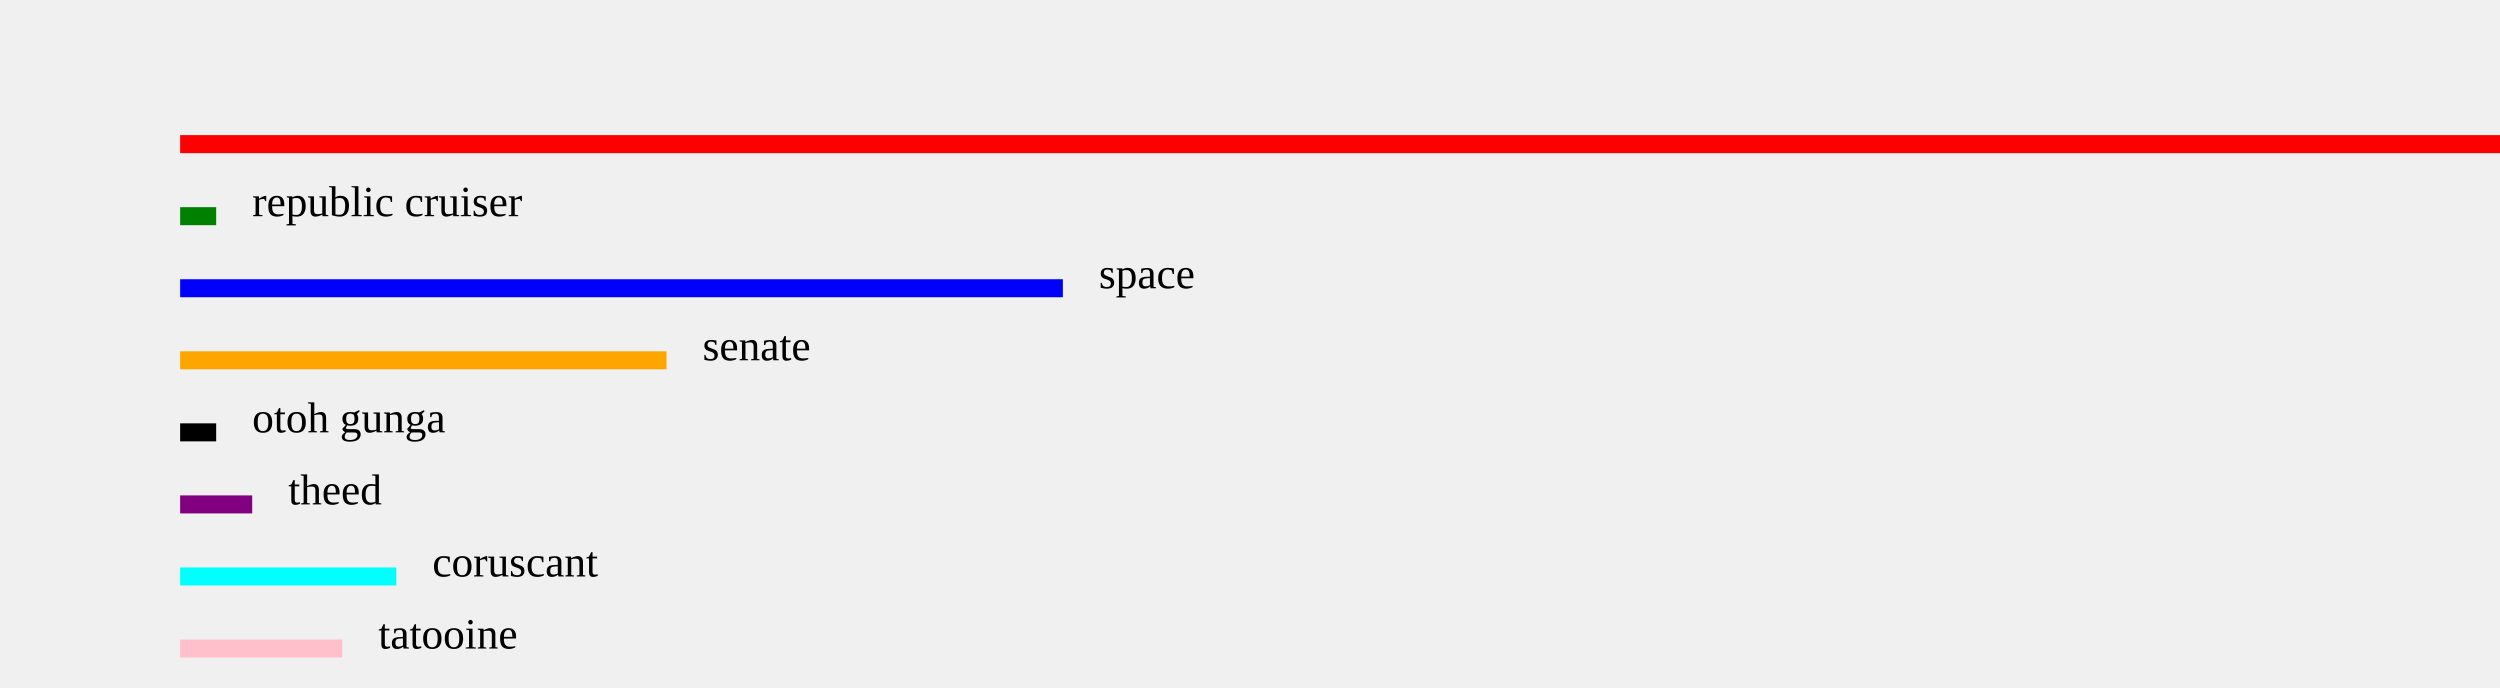
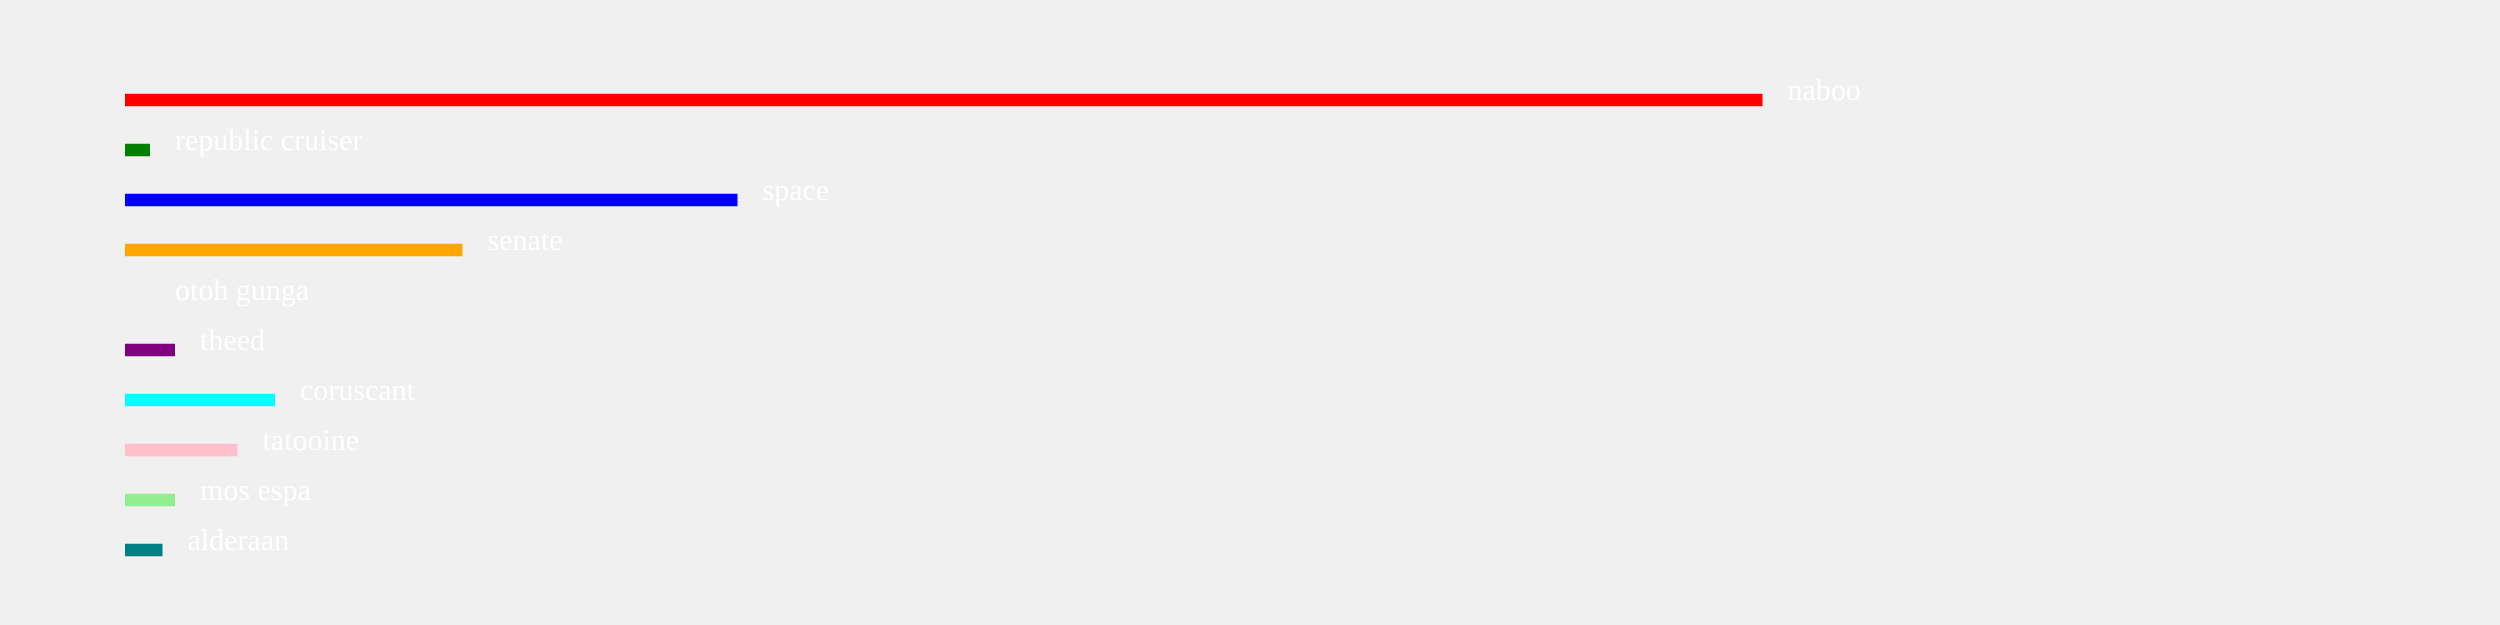
- <svg xmlns="http://www.w3.org/2000/svg" width="100%" height="100%">
+ <svg xmlns="http://www.w3.org/2000/svg" width="1000" height="250">
  <g transform="translate(50, 20)">
    <g id="P-1">
      <line x1="0" y1="20" x2="655" y2="20" stroke="red" stroke-width="5" />
-       <text x="665" y="20">naboo</text>
+       <text fill="white" x="665" y="20">naboo</text>
    </g>
    <g id="P-2">
      <line x1="0" y1="40" x2="10" y2="40" stroke="green" stroke-width="5" />
-       <text x="20" y="40">republic cruiser</text>
+       <text fill="white" x="20" y="40">republic cruiser</text>
    </g>
    <g id="P-3">
      <line x1="0" y1="60" x2="245" y2="60" stroke="blue" stroke-width="5" />
-       <text x="255" y="60">space</text>
+       <text fill="white" x="255" y="60">space</text>
    </g>
    <g id="P-4">
      <line x1="0" y1="80" x2="135" y2="80" stroke="orange" stroke-width="5" />
-       <text x="145" y="80">senate</text>
+       <text fill="white" x="145" y="80">senate</text>
    </g>
    <g id="P-5">
-       <line x1="0" y1="100" x2="10" y2="100" stroke="black" stroke-width="5" />
-       <text x="20" y="100">otoh gunga</text>
+       <line x1="0" y1="100" x2="10" y2="100" stroke="lightpurple" stroke-width="5" />
+       <text fill="white" x="20" y="100">otoh gunga</text>
    </g>
    <g id="P-6">
      <line x1="0" y1="120" x2="20" y2="120" stroke="purple" stroke-width="5" />
-       <text x="30" y="120">theed</text>
+       <text fill="white" x="30" y="120">theed</text>
    </g>
    <g id="P-7">
      <line x1="0" y1="140" x2="60" y2="140" stroke="aqua" stroke-width="5" />
-       <text x="70" y="140">coruscant</text>
+       <text fill="white" x="70" y="140">coruscant</text>
    </g>
    <g id="P-8">
      <line x1="0" y1="160" x2="45" y2="160" stroke="pink" stroke-width="5" />
-       <text x="55" y="160">tatooine</text>
+       <text fill="white" x="55" y="160">tatooine</text>
    </g>
    <g id="P-9">
      <line x1="0" y1="180" x2="20" y2="180" stroke="lightgreen" stroke-width="5" />
-       <text x="30" y="180">mos espa</text>
+       <text fill="white" x="30" y="180">mos espa</text>
    </g>
    <g id="P-10">
      <line x1="0" y1="200" x2="15" y2="200" stroke="teal" stroke-width="5" />
-       <text x="25" y="200">alderaan</text>
+       <text fill="white" x="25" y="200">alderaan</text>
    </g>
  </g>
</svg>
